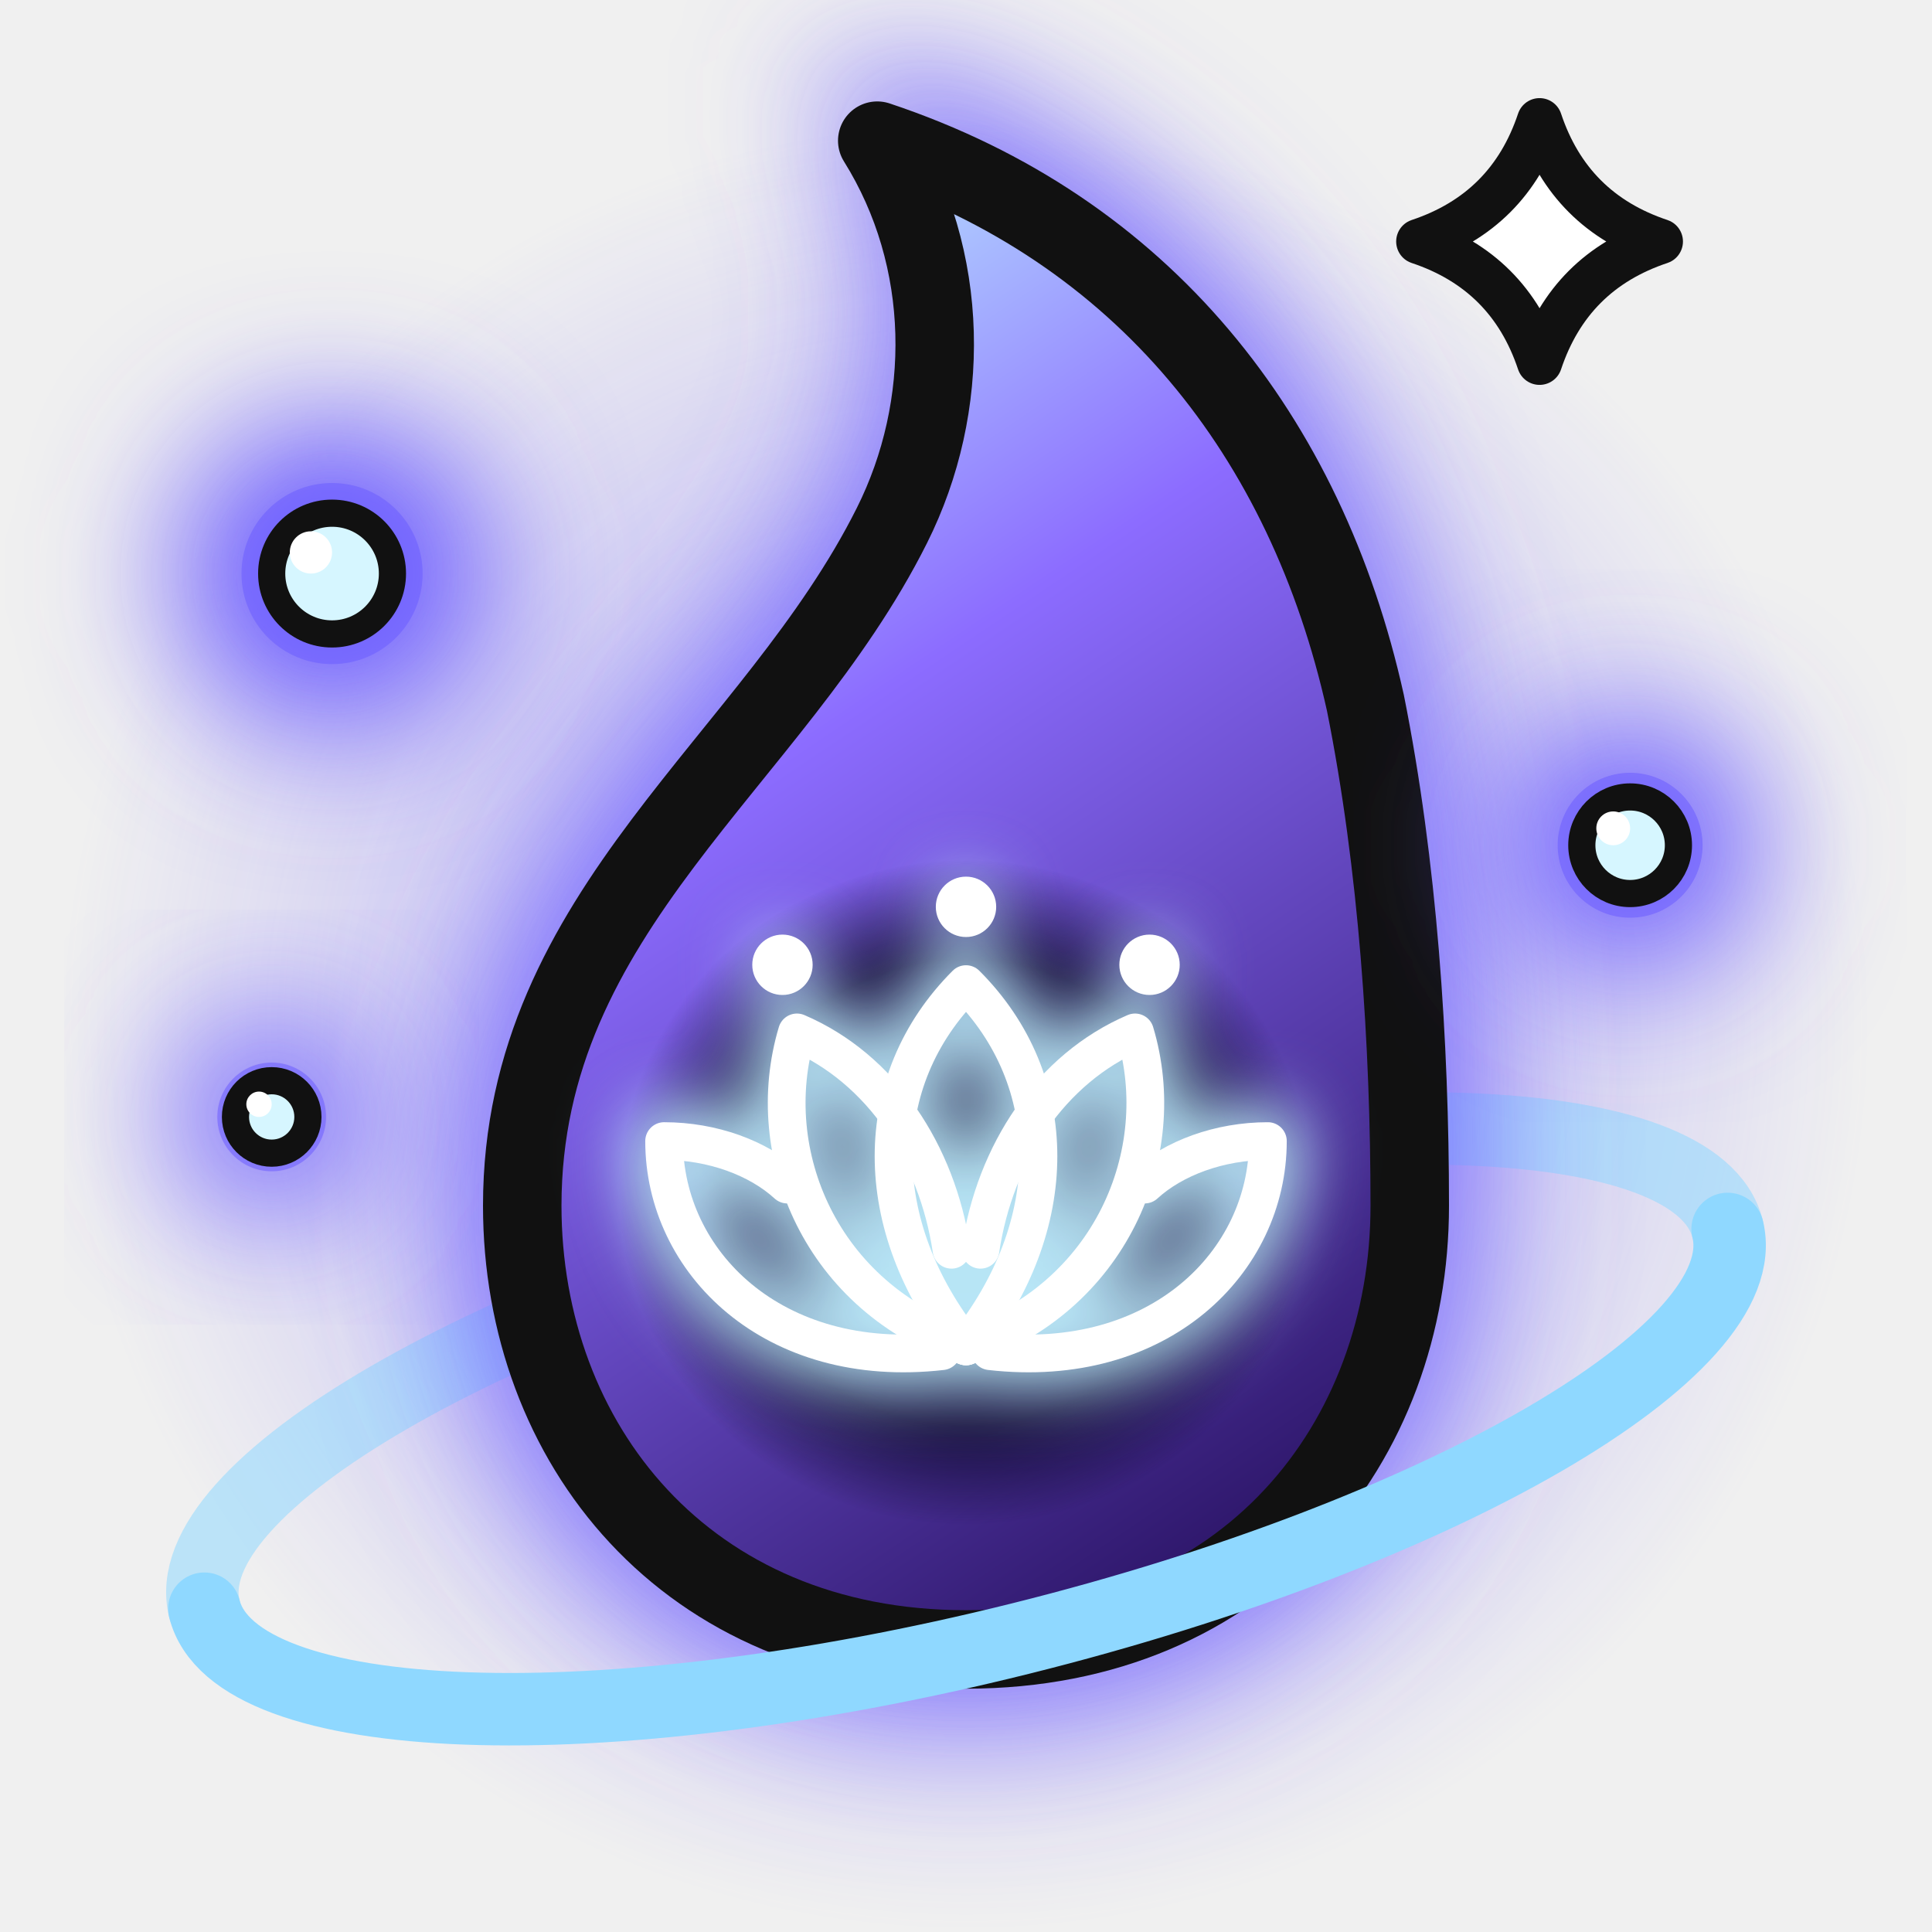
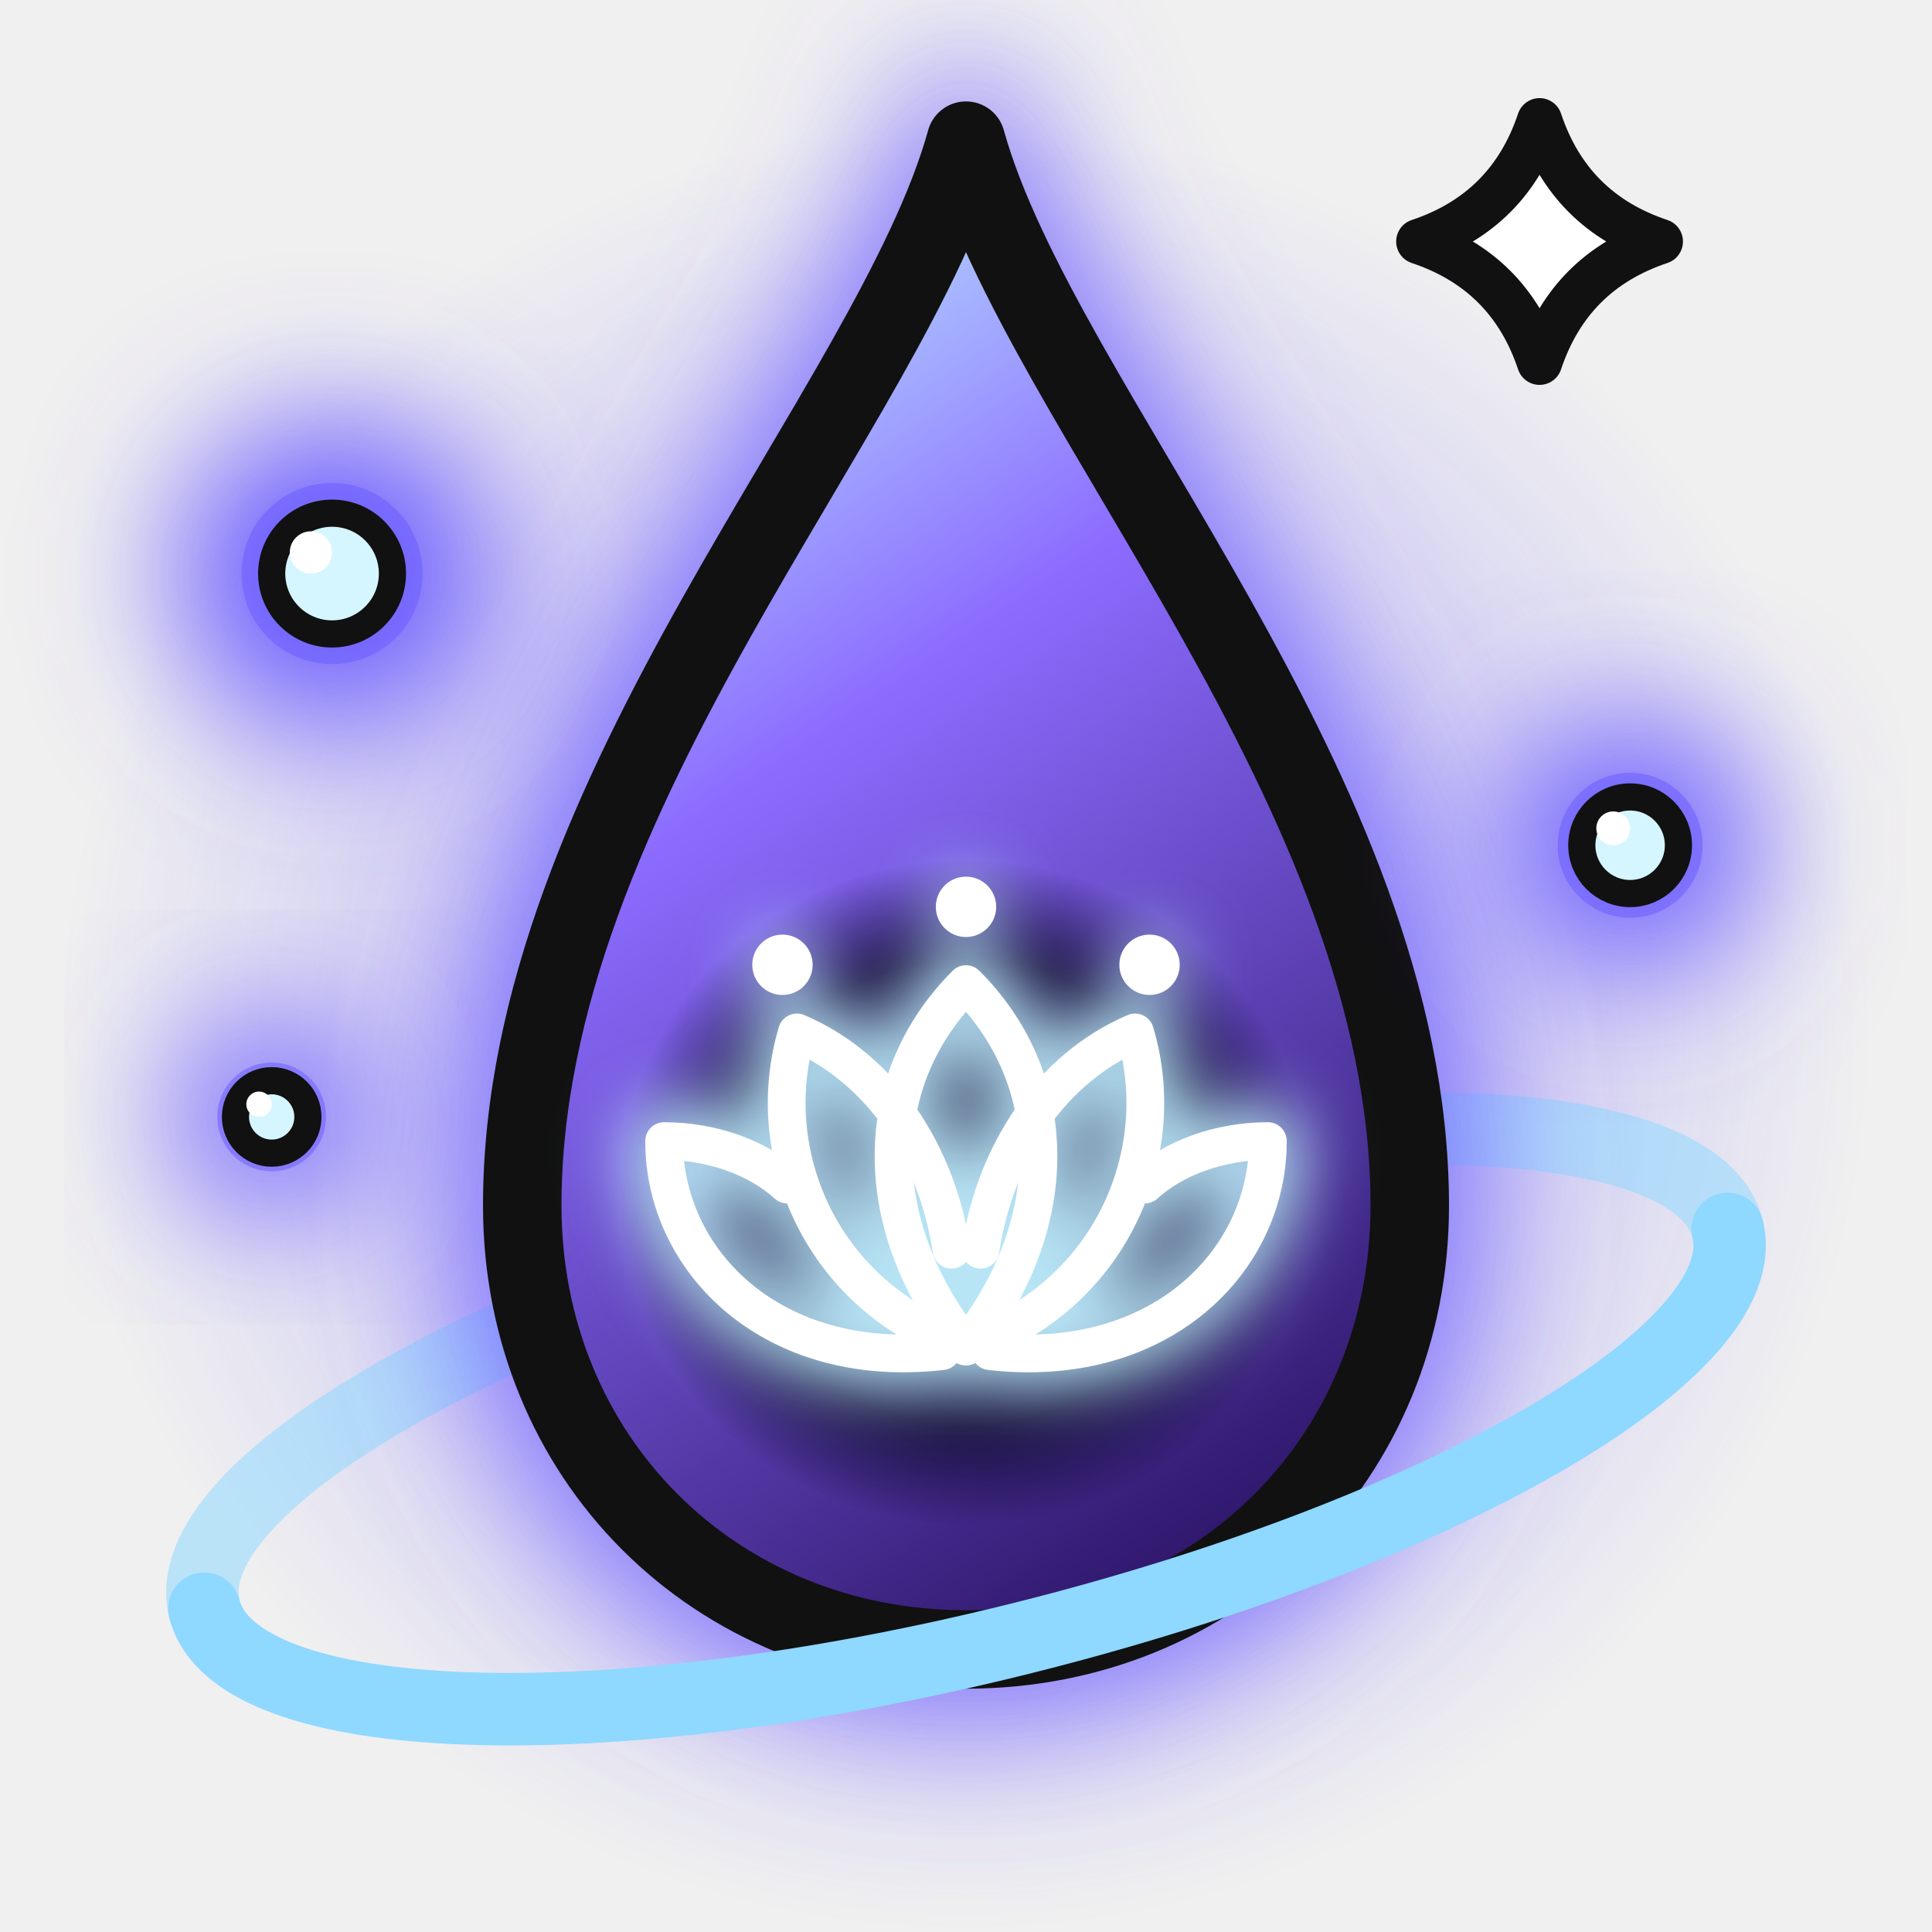
<svg xmlns="http://www.w3.org/2000/svg" viewBox="0 0 64 64" role="img" aria-label="PA">
  <defs>
    <filter id="gl" x="-60%" y="-60%" width="220%" height="220%">
      <feGaussianBlur stdDeviation="2.4" />
    </filter>
    <filter id="lg" x="-30%" y="-30%" width="160%" height="160%">
      <feGaussianBlur stdDeviation="1.1" />
    </filter>
    <radialGradient id="au" cx="0.5" cy="0.5" r="0.5">
      <stop offset="0" stop-color="#6C5CFF" stop-opacity="0.7" />
      <stop offset="0.6" stop-color="#6C5CFF" stop-opacity="0.22" />
      <stop offset="1" stop-color="#6C5CFF" stop-opacity="0" />
    </radialGradient>
    <linearGradient id="fl" x1="0.3" y1="0" x2="0.7" y2="1">
      <stop offset="0" stop-color="#B9E9FF" />
      <stop offset="0.35" stop-color="#8C6CFF" />
      <stop offset="1" stop-color="#2B1466" />
    </linearGradient>
    <radialGradient id="co" cx="0.5" cy="0.5" r="0.5">
      <stop offset="0" stop-color="#0F0A2E" stop-opacity="1" />
      <stop offset="0.7" stop-color="#0F0A2E" stop-opacity="0.85" />
      <stop offset="1" stop-color="#0F0A2E" stop-opacity="0" />
    </radialGradient>
  </defs>
  <circle cx="32" cy="34" r="30" fill="url(#au)" />
  <path d="M6.77 53.29A26 7.5 -14 0 1 57.23 40.71" fill="none" stroke="#8FD8FF" stroke-width="2.4" stroke-linecap="round" opacity="0.55" />
-   <path d="M32.00 55.36C22.31 55.36 16.70 48.22 16.70 40.06C16.70 29.86 25.37 24.76 29.45 16.60C31.49 12.52 31.49 7.42 28.94 3.34C38.12 6.40 43.73 13.54 45.77 22.72C46.89 28.33 47.30 34.45 47.30 40.06C47.30 48.22 41.69 55.36 32.00 55.36Z" fill="#6C5CFF" stroke="#6C5CFF" stroke-width="3" stroke-linejoin="round" stroke-linecap="round" filter="url(#gl)" opacity="0.85" />
-   <path d="M32.00 54.64C22.69 54.64 17.30 47.78 17.30 39.94C17.30 30.14 25.63 25.24 29.55 17.40C31.51 13.48 31.51 8.58 29.06 4.66C37.88 7.60 43.27 14.46 45.23 23.28C46.31 28.67 46.70 34.55 46.70 39.94C46.70 47.78 41.31 54.64 32.00 54.64Z" fill="url(#fl)" stroke="#111111" stroke-width="2.6" stroke-linejoin="round" stroke-linecap="round" />
+   <path d="M32.00 3.34C34.55 12.52 47.30 25.78 47.30 40.06C47.30 48.73 40.67 55.36 32.00 55.36C23.33 55.36 16.70 48.73 16.70 40.06C16.70 25.78 29.45 12.52 32.00 3.34Z" fill="#6C5CFF" stroke="#6C5CFF" stroke-width="3" stroke-linejoin="round" stroke-linecap="round" filter="url(#gl)" opacity="0.85" />
+   <path d="M32.00 4.66C34.45 13.48 46.70 26.22 46.70 39.94C46.70 48.27 40.33 54.64 32.00 54.64C23.67 54.64 17.30 48.27 17.30 39.94C17.30 26.22 29.55 13.48 32.00 4.66Z" fill="url(#fl)" stroke="#111111" stroke-width="2.6" stroke-linejoin="round" stroke-linecap="round" />
  <ellipse cx="32" cy="39.5" rx="11.5" ry="11" fill="url(#co)" />
  <g filter="url(#lg)" opacity="0.95">
    <path d="M32.00 32.60 C35.20 35.80 35.20 40.60 32.00 44.60 C28.80 40.60 28.80 35.80 32.00 32.60 Z" fill="none" stroke="#BFEFFF" stroke-width="2.4" stroke-linecap="round" stroke-linejoin="round" />
    <path d="M32.00 44.60 C27.20 43.00 25.20 38.20 26.40 34.20 C29.20 35.40 31.04 38.20 31.52 41.40" fill="none" stroke="#BFEFFF" stroke-width="2.4" stroke-linecap="round" stroke-linejoin="round" />
    <path d="M32.00 44.60 C36.80 43.00 38.80 38.20 37.60 34.20 C34.80 35.40 32.96 38.20 32.48 41.40" fill="none" stroke="#BFEFFF" stroke-width="2.4" stroke-linecap="round" stroke-linejoin="round" />
    <path d="M31.20 44.76 C25.60 45.40 22.00 41.80 22.00 37.80 C23.60 37.80 25.12 38.36 26.08 39.24" fill="none" stroke="#BFEFFF" stroke-width="2.4" stroke-linecap="round" stroke-linejoin="round" />
    <path d="M32.80 44.76 C38.40 45.40 42.00 41.80 42.00 37.80 C40.40 37.80 38.88 38.36 37.92 39.24" fill="none" stroke="#BFEFFF" stroke-width="2.4" stroke-linecap="round" stroke-linejoin="round" />
    <circle cx="32.00" cy="30.04" r="1.00" fill="#BFEFFF" />
    <circle cx="25.92" cy="31.96" r="1.00" fill="#BFEFFF" />
    <circle cx="38.08" cy="31.96" r="1.00" fill="#BFEFFF" />
  </g>
  <path d="M32.00 32.60 C35.20 35.80 35.20 40.60 32.00 44.60 C28.80 40.60 28.80 35.80 32.00 32.60 Z" fill="none" stroke="#FFFFFF" stroke-width="1.25" stroke-linecap="round" stroke-linejoin="round" />
  <path d="M32.00 44.60 C27.20 43.00 25.20 38.20 26.40 34.20 C29.20 35.40 31.04 38.20 31.52 41.40" fill="none" stroke="#FFFFFF" stroke-width="1.25" stroke-linecap="round" stroke-linejoin="round" />
  <path d="M32.00 44.60 C36.80 43.00 38.80 38.20 37.60 34.20 C34.80 35.40 32.96 38.20 32.48 41.40" fill="none" stroke="#FFFFFF" stroke-width="1.25" stroke-linecap="round" stroke-linejoin="round" />
  <path d="M31.20 44.76 C25.60 45.40 22.00 41.80 22.00 37.80 C23.60 37.80 25.12 38.36 26.08 39.24" fill="none" stroke="#FFFFFF" stroke-width="1.25" stroke-linecap="round" stroke-linejoin="round" />
  <path d="M32.80 44.76 C38.40 45.40 42.00 41.80 42.00 37.80 C40.40 37.80 38.88 38.36 37.92 39.24" fill="none" stroke="#FFFFFF" stroke-width="1.25" stroke-linecap="round" stroke-linejoin="round" />
  <circle cx="32.00" cy="30.04" r="1.00" fill="#FFFFFF" />
  <circle cx="25.92" cy="31.96" r="1.00" fill="#FFFFFF" />
  <circle cx="38.08" cy="31.96" r="1.00" fill="#FFFFFF" />
  <path d="M6.77 53.29A26 7.5 -14 0 0 57.23 40.71" fill="none" stroke="#8FD8FF" stroke-width="2.4" stroke-linecap="round" />
  <circle cx="11" cy="19" r="5.2" fill="#6C5CFF" filter="url(#gl)" />
  <circle cx="11" cy="19" r="3.0" fill="#6C5CFF" opacity="0.55" />
  <circle cx="11" cy="19" r="2.0" fill="#D6F6FF" stroke="#111111" stroke-width="0.9" />
  <circle cx="10.3" cy="18.3" r="0.7" fill="#FFFFFF" />
  <circle cx="54" cy="28" r="4.16" fill="#6C5CFF" filter="url(#gl)" />
  <circle cx="54" cy="28" r="2.4" fill="#6C5CFF" opacity="0.55" />
  <circle cx="54" cy="28" r="1.6" fill="#D6F6FF" stroke="#111111" stroke-width="0.9" />
  <circle cx="53.44" cy="27.44" r="0.56" fill="#FFFFFF" />
  <circle cx="9" cy="37" r="3.12" fill="#6C5CFF" filter="url(#gl)" />
  <circle cx="9" cy="37" r="1.8" fill="#6C5CFF" opacity="0.55" />
  <circle cx="9" cy="37" r="1.2" fill="#D6F6FF" stroke="#111111" stroke-width="0.9" />
  <circle cx="8.58" cy="36.58" r="0.42" fill="#FFFFFF" />
  <path d="M51 4Q52.0 7.0 55 8Q52.0 9.0 51 12Q50.0 9.0 47 8Q50.0 7.0 51 4Z" fill="#FFFFFF" stroke="#111111" stroke-width="1.5" stroke-linejoin="round" />
</svg>
